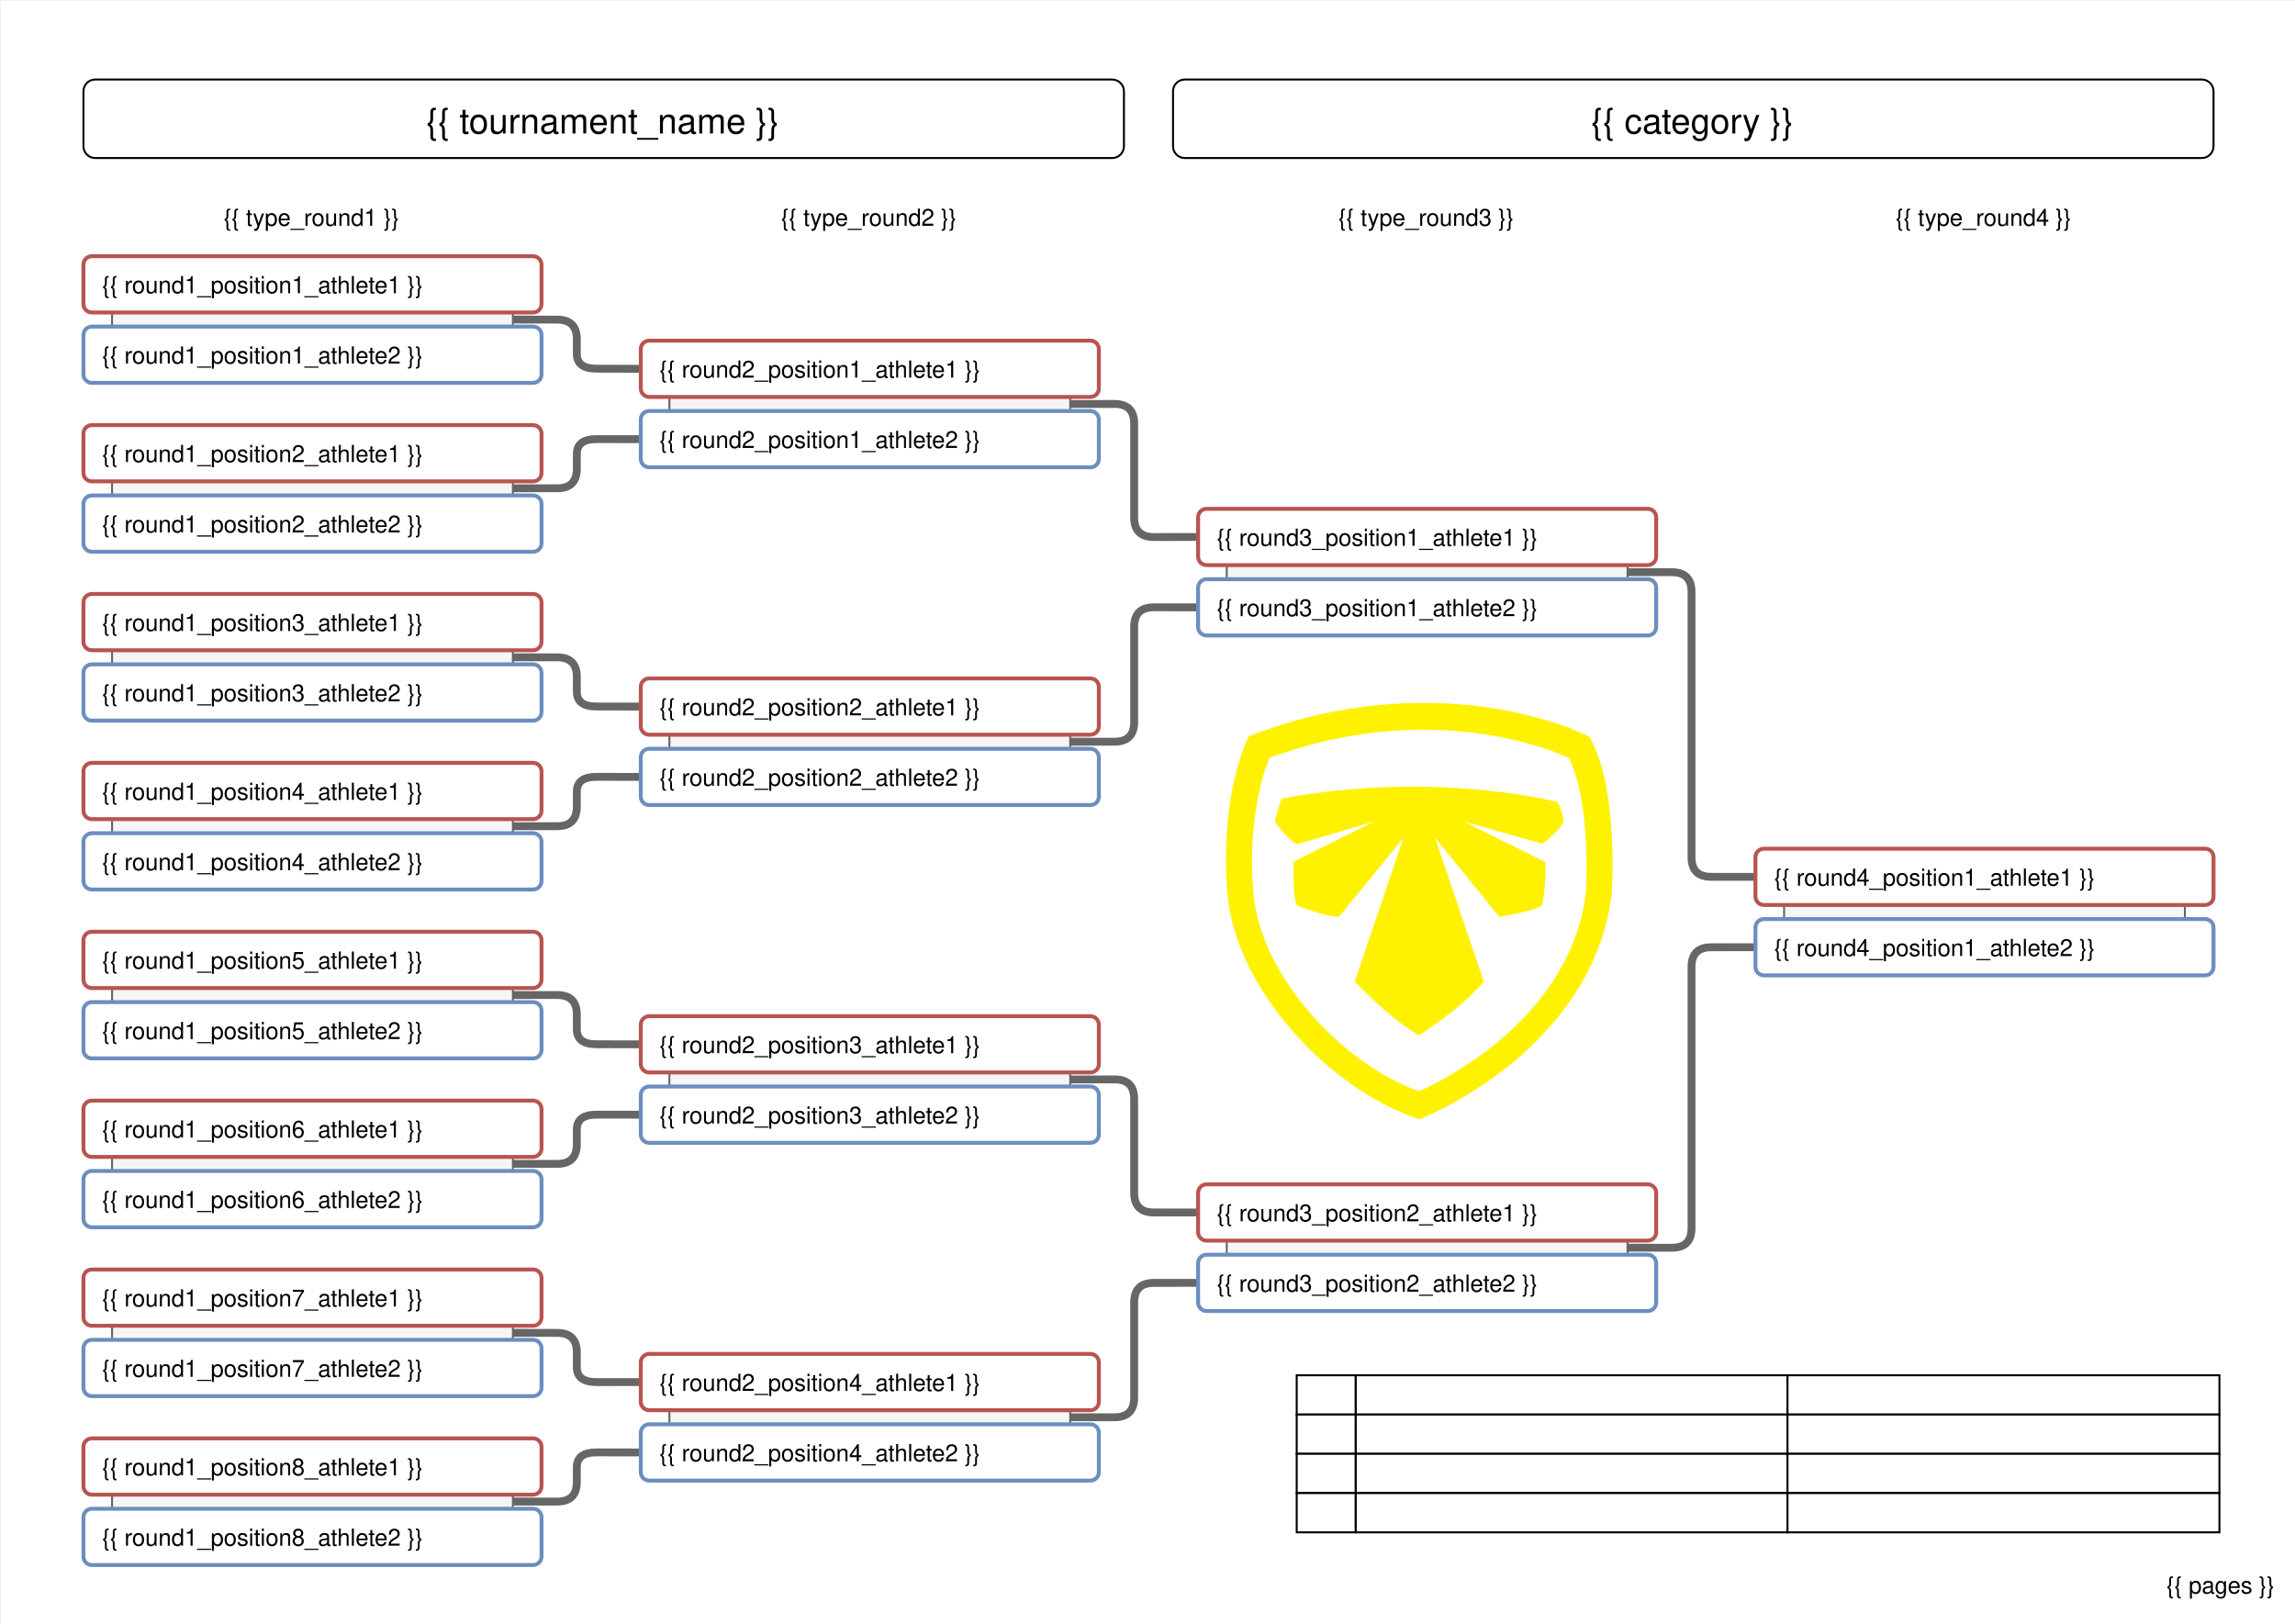
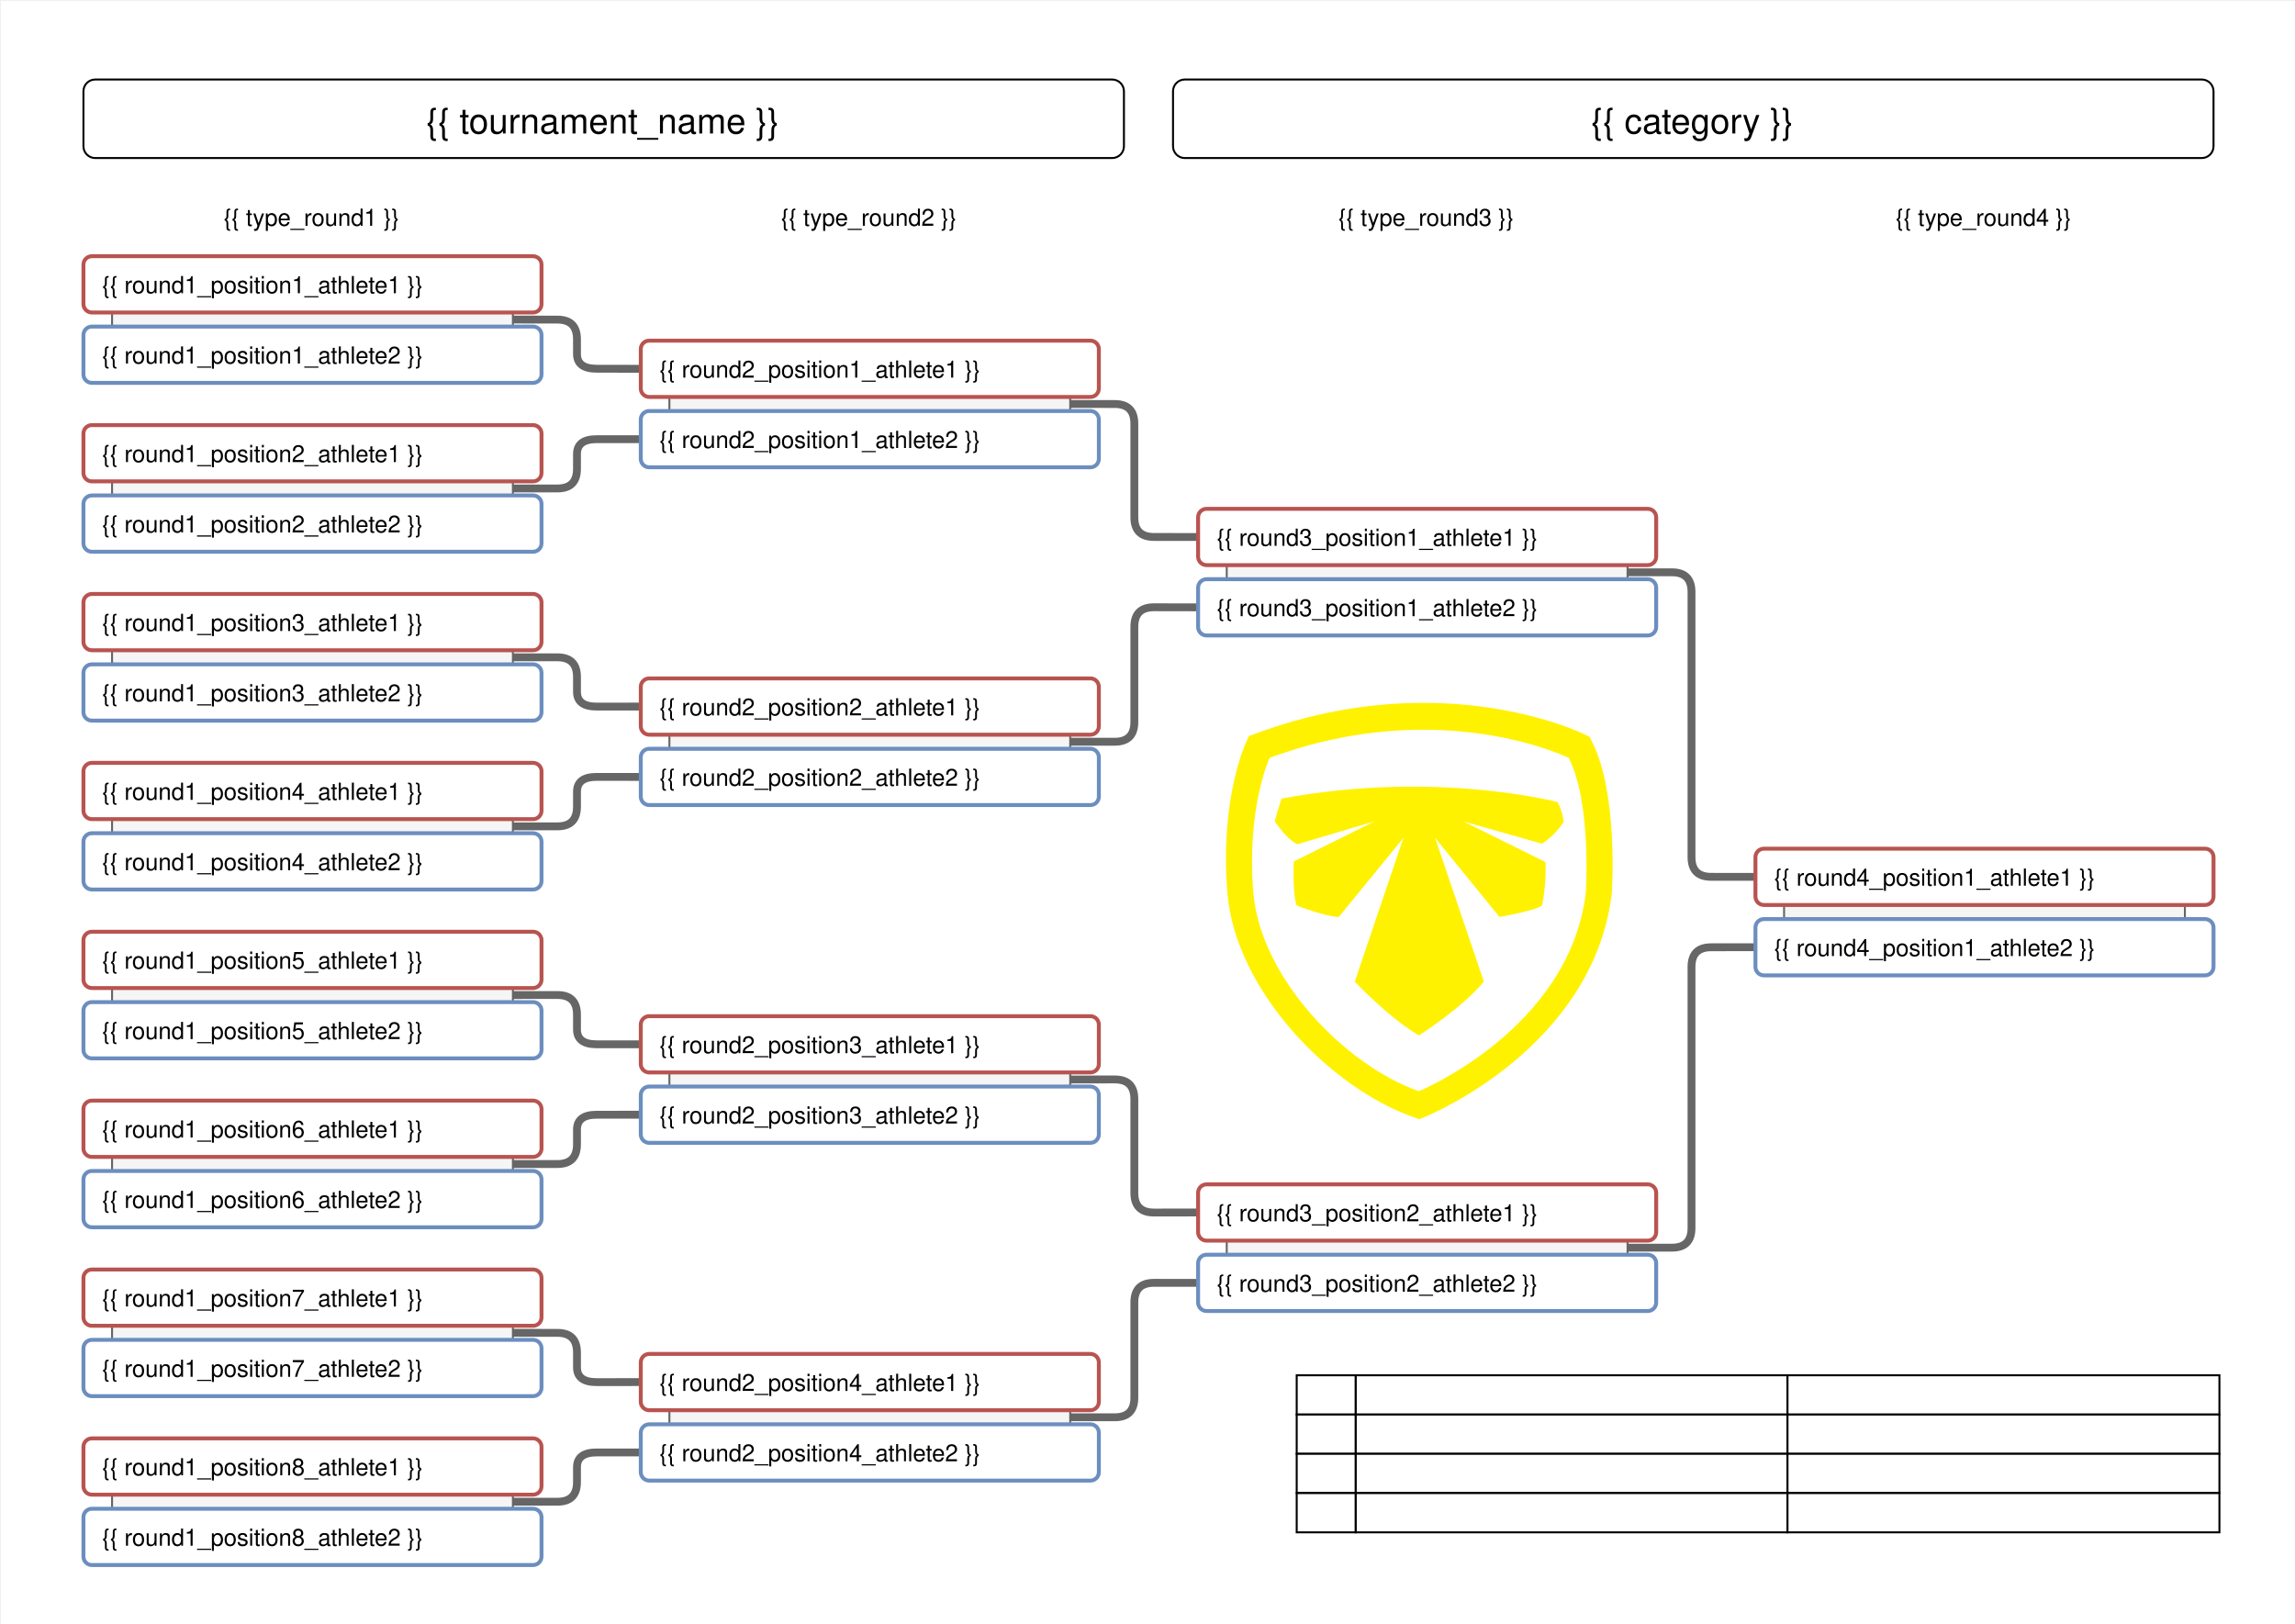
<svg xmlns="http://www.w3.org/2000/svg" style="background: #ffffff; background-color: #ffffff; color-scheme: light;" version="1.1" width="1169px" height="827px" viewBox="-0.5 -0.5 1169 827">
  <defs />
  <rect fill="#ffffff" width="100%" height="100%" x="0" y="0" style="fill: rgb(255, 255, 255);" />
  <g>
    <g data-cell-id="0">
      <g data-cell-id="1">
        <g data-cell-id="Np6NXg_4izOHI7aook8U-42">
          <g>
-             <path d="M 260.75 248.21 L 283.32 248.21 Q 293.32 248.21 293.32 238.21 L 293.32 230.68 Q 293.32 223.16 303.32 223.17 L 325.89 223.19" fill="none" stroke="#666666" stroke-width="4" stroke-miterlimit="10" pointer-events="stroke" style="stroke: rgb(102, 102, 102);" />
+             <path d="M 260.75 248.3 L 283.4 248.3 Q 293.4 248.3 293.4 238.3 L 293.4 230.75 Q 293.4 223.2 303.4 223.2 L 325.89 223.19" fill="none" stroke="#666666" stroke-width="4" stroke-miterlimit="10" pointer-events="stroke" style="stroke: rgb(102, 102, 102);" />
          </g>
        </g>
        <g data-cell-id="Np6NXg_4izOHI7aook8U-43">
          <g>
-             <path d="M 260.75 162.26 L 283.32 162.3 Q 293.32 162.32 293.32 172.32 L 293.32 179.79 Q 293.32 187.26 303.32 187.29 L 325.89 187.35" fill="none" stroke="#666666" stroke-width="4" stroke-miterlimit="10" pointer-events="stroke" style="stroke: rgb(102, 102, 102);" />
+             <path d="M 260.75 162.26 L 283.4 162.29 Q 293.4 162.3 293.4 172.3 L 293.4 179.8 Q 293.4 187.3 303.4 187.31 L 325.89 187.35" fill="none" stroke="#666666" stroke-width="4" stroke-miterlimit="10" pointer-events="stroke" style="stroke: rgb(102, 102, 102);" />
          </g>
        </g>
        <g data-cell-id="Np6NXg_4izOHI7aook8U-57">
          <g>
-             <path d="M 260.75 420.32 L 283.32 420.32 Q 293.32 420.32 293.32 410.32 L 293.32 402.74 Q 293.32 395.16 303.32 395.18 L 325.89 395.23" fill="none" stroke="#666666" stroke-width="4" stroke-miterlimit="10" pointer-events="stroke" style="stroke: rgb(102, 102, 102);" />
+             <path d="M 260.75 420.4 L 283.4 420.4 Q 293.4 420.4 293.4 410.4 L 293.4 402.8 Q 293.4 395.2 303.4 395.21 L 325.89 395.23" fill="none" stroke="#666666" stroke-width="4" stroke-miterlimit="10" pointer-events="stroke" style="stroke: rgb(102, 102, 102);" />
          </g>
        </g>
        <g data-cell-id="Np6NXg_4izOHI7aook8U-58">
          <g>
-             <path d="M 260.75 334.3 L 283.32 334.31 Q 293.32 334.32 293.32 344.32 L 293.32 351.84 Q 293.32 359.37 303.32 359.37 L 325.89 359.38" fill="none" stroke="#666666" stroke-width="4" stroke-miterlimit="10" pointer-events="stroke" style="stroke: rgb(102, 102, 102);" />
+             <path d="M 260.75 334.3 L 283.4 334.3 Q 293.4 334.3 293.4 344.3 L 293.4 351.85 Q 293.4 359.4 303.4 359.4 L 325.89 359.38" fill="none" stroke="#666666" stroke-width="4" stroke-miterlimit="10" pointer-events="stroke" style="stroke: rgb(102, 102, 102);" />
          </g>
        </g>
        <g data-cell-id="Np6NXg_4izOHI7aook8U-63">
          <g>
-             <path d="M 544.64 205.27 L 567.21 205.26 Q 577.21 205.26 577.21 215.26 L 577.21 263.05 Q 577.21 273.05 587.21 273.04 L 609.78 273.01" fill="none" stroke="#666666" stroke-width="4" stroke-miterlimit="10" pointer-events="stroke" style="stroke: rgb(102, 102, 102);" />
+             <path d="M 544.64 205.27 L 567.3 205.29 Q 577.3 205.3 577.3 215.3 L 577.3 263 Q 577.3 273 587.3 273 L 609.78 273.01" fill="none" stroke="#666666" stroke-width="4" stroke-miterlimit="10" pointer-events="stroke" style="stroke: rgb(102, 102, 102);" />
          </g>
        </g>
        <g data-cell-id="Np6NXg_4izOHI7aook8U-64">
          <g>
-             <path d="M 544.64 377.31 L 567.21 377.28 Q 577.21 377.26 577.21 367.26 L 577.21 318.84 Q 577.21 308.84 587.21 308.84 L 609.78 308.85" fill="none" stroke="#666666" stroke-width="4" stroke-miterlimit="10" pointer-events="stroke" style="stroke: rgb(102, 102, 102);" />
+             <path d="M 544.64 377.31 L 567.3 377.3 Q 577.3 377.3 577.3 367.3 L 577.3 318.8 Q 577.3 308.8 587.3 308.81 L 609.78 308.85" fill="none" stroke="#666666" stroke-width="4" stroke-miterlimit="10" pointer-events="stroke" style="stroke: rgb(102, 102, 102);" />
          </g>
        </g>
        <g data-cell-id="cP9SBrHYOixEWWslTNj9-5">
          <g>
-             <path d="M 260.75 592.32 L 283.32 592.32 Q 293.32 592.32 293.32 582.32 L 293.32 574.79 Q 293.32 567.26 303.32 567.26 L 325.89 567.27" fill="none" stroke="#666666" stroke-width="4" stroke-miterlimit="10" pointer-events="stroke" style="stroke: rgb(102, 102, 102);" />
+             <path d="M 260.75 592.4 L 283.4 592.4 Q 293.4 592.4 293.4 582.4 L 293.4 574.85 Q 293.4 567.3 303.4 567.29 L 325.89 567.27" fill="none" stroke="#666666" stroke-width="4" stroke-miterlimit="10" pointer-events="stroke" style="stroke: rgb(102, 102, 102);" />
          </g>
        </g>
        <g data-cell-id="cP9SBrHYOixEWWslTNj9-6">
          <g>
-             <path d="M 260.75 506.33 L 283.32 506.32 Q 293.32 506.32 293.32 516.32 L 293.32 523.84 Q 293.32 531.37 303.32 531.39 L 325.89 531.42" fill="none" stroke="#666666" stroke-width="4" stroke-miterlimit="10" pointer-events="stroke" style="stroke: rgb(102, 102, 102);" />
+             <path d="M 260.75 506.33 L 283.4 506.31 Q 293.4 506.3 293.4 516.3 L 293.4 523.85 Q 293.4 531.4 303.4 531.41 L 325.89 531.42" fill="none" stroke="#666666" stroke-width="4" stroke-miterlimit="10" pointer-events="stroke" style="stroke: rgb(102, 102, 102);" />
          </g>
        </g>
        <g data-cell-id="cP9SBrHYOixEWWslTNj9-11">
          <g>
-             <path d="M 260.75 764.32 L 283.32 764.32 Q 293.32 764.32 293.32 754.32 L 293.32 746.79 Q 293.32 739.26 303.32 739.28 L 325.89 739.3" fill="none" stroke="#666666" stroke-width="4" stroke-miterlimit="10" pointer-events="stroke" style="stroke: rgb(102, 102, 102);" />
+             <path d="M 260.75 764.4 L 283.4 764.4 Q 293.4 764.4 293.4 754.4 L 293.4 746.85 Q 293.4 739.3 303.4 739.3 L 325.89 739.3" fill="none" stroke="#666666" stroke-width="4" stroke-miterlimit="10" pointer-events="stroke" style="stroke: rgb(102, 102, 102);" />
          </g>
        </g>
        <g data-cell-id="cP9SBrHYOixEWWslTNj9-12">
          <g>
-             <path d="M 260.75 678.37 L 283.32 678.41 Q 293.32 678.42 293.32 688.42 L 293.32 695.95 Q 293.32 703.47 303.32 703.47 L 325.89 703.46" fill="none" stroke="#666666" stroke-width="4" stroke-miterlimit="10" pointer-events="stroke" style="stroke: rgb(102, 102, 102);" />
+             <path d="M 260.75 678.37 L 283.4 678.39 Q 293.4 678.4 293.4 688.4 L 293.4 695.95 Q 293.4 703.5 303.4 703.49 L 325.89 703.46" fill="none" stroke="#666666" stroke-width="4" stroke-miterlimit="10" pointer-events="stroke" style="stroke: rgb(102, 102, 102);" />
          </g>
        </g>
        <g data-cell-id="cP9SBrHYOixEWWslTNj9-17">
          <g>
-             <path d="M 544.64 549.34 L 567.21 549.29 Q 577.21 549.26 577.21 559.26 L 577.21 607.05 Q 577.21 617.05 587.21 617.06 L 609.78 617.08" fill="none" stroke="#666666" stroke-width="4" stroke-miterlimit="10" pointer-events="stroke" style="stroke: rgb(102, 102, 102);" />
+             <path d="M 544.64 549.34 L 567.3 549.31 Q 577.3 549.3 577.3 559.3 L 577.3 607.1 Q 577.3 617.1 587.3 617.1 L 609.78 617.08" fill="none" stroke="#666666" stroke-width="4" stroke-miterlimit="10" pointer-events="stroke" style="stroke: rgb(102, 102, 102);" />
          </g>
        </g>
        <g data-cell-id="cP9SBrHYOixEWWslTNj9-18">
          <g>
-             <path d="M 544.64 721.38 L 567.21 721.37 Q 577.21 721.37 577.21 711.37 L 577.21 662.95 Q 577.21 652.95 587.21 652.94 L 609.78 652.93" fill="none" stroke="#666666" stroke-width="4" stroke-miterlimit="10" pointer-events="stroke" style="stroke: rgb(102, 102, 102);" />
+             <path d="M 544.64 721.38 L 567.3 721.39 Q 577.3 721.4 577.3 711.4 L 577.3 662.9 Q 577.3 652.9 587.3 652.91 L 609.78 652.93" fill="none" stroke="#666666" stroke-width="4" stroke-miterlimit="10" pointer-events="stroke" style="stroke: rgb(102, 102, 102);" />
          </g>
        </g>
        <g data-cell-id="cP9SBrHYOixEWWslTNj9-40">
          <g>
-             <path d="M 828.53 290.95 L 851.11 290.95 Q 861.11 290.95 861.11 300.95 L 861.11 436.11 Q 861.11 446.11 871.11 446.11 L 893.67 446.12" fill="none" stroke="#666666" stroke-width="4" stroke-miterlimit="10" pointer-events="stroke" style="stroke: rgb(102, 102, 102);" />
+             <path d="M 828.53 291 L 851.1 291 Q 861.1 291 861.1 301 L 861.1 436.1 Q 861.1 446.1 871.1 446.11 L 893.67 446.12" fill="none" stroke="#666666" stroke-width="4" stroke-miterlimit="10" pointer-events="stroke" style="stroke: rgb(102, 102, 102);" />
          </g>
        </g>
        <g data-cell-id="cP9SBrHYOixEWWslTNj9-41">
          <g>
-             <path d="M 893.67 481.96 L 871.11 481.99 Q 861.11 482 861.11 492 L 861.11 625.05 Q 861.11 635.05 851.11 635.04 L 828.53 635.01" fill="none" stroke="#666666" stroke-width="4" stroke-miterlimit="10" pointer-events="stroke" style="stroke: rgb(102, 102, 102);" />
+             <path d="M 893.67 481.96 L 871.1 481.99 Q 861.1 482 861.1 492 L 861.1 625 Q 861.1 635 851.1 635 L 828.53 635.01" fill="none" stroke="#666666" stroke-width="4" stroke-miterlimit="10" pointer-events="stroke" style="stroke: rgb(102, 102, 102);" />
          </g>
        </g>
        <g data-cell-id="7TzrphOt-DHHnTkeYhhr-1">
          <g>
            <rect x="597" y="40" width="530" height="40" rx="6" ry="6" fill="#ffffff" stroke="#000000" pointer-events="all" style="fill: rgb(255, 255, 255); stroke: rgb(0, 0, 0);" />
          </g>
          <g>
            <g fill="#000000" font-family="&quot;Helvetica&quot;" text-anchor="middle" font-size="18px" style="fill: rgb(0, 0, 0);">
              <text x="861.5" y="67.5">{{ category }}</text>
            </g>
          </g>
        </g>
        <g data-cell-id="7TzrphOt-DHHnTkeYhhr-20">
          <g />
          <g data-cell-id="7TzrphOt-DHHnTkeYhhr-6">
            <g />
            <g data-cell-id="7TzrphOt-DHHnTkeYhhr-3">
              <g>
                <rect x="690" y="700" width="220" height="20" fill="#ffffff" stroke="#000000" pointer-events="all" style="fill: rgb(255, 255, 255); stroke: rgb(0, 0, 0);" />
              </g>
            </g>
            <g data-cell-id="7TzrphOt-DHHnTkeYhhr-4">
              <g>
                <rect x="910" y="700" width="220" height="20" fill="#ffffff" stroke="#000000" pointer-events="all" style="fill: rgb(255, 255, 255); stroke: rgb(0, 0, 0);" />
              </g>
            </g>
            <g data-cell-id="7TzrphOt-DHHnTkeYhhr-5">
              <g>
                <rect x="660" y="700" width="30" height="20" fill="#ffffff" stroke="#000000" pointer-events="all" style="fill: rgb(255, 255, 255); stroke: rgb(0, 0, 0);" />
              </g>
            </g>
          </g>
          <g data-cell-id="7TzrphOt-DHHnTkeYhhr-7">
            <g />
            <g data-cell-id="7TzrphOt-DHHnTkeYhhr-8">
              <g>
                <rect x="690" y="720" width="220" height="20" fill="#ffffff" stroke="#000000" pointer-events="all" style="fill: rgb(255, 255, 255); stroke: rgb(0, 0, 0);" />
              </g>
            </g>
            <g data-cell-id="7TzrphOt-DHHnTkeYhhr-9">
              <g>
                <rect x="910" y="720" width="220" height="20" fill="#ffffff" stroke="#000000" pointer-events="all" style="fill: rgb(255, 255, 255); stroke: rgb(0, 0, 0);" />
              </g>
            </g>
            <g data-cell-id="7TzrphOt-DHHnTkeYhhr-10">
              <g>
                <rect x="660" y="720" width="30" height="20" fill="#ffffff" stroke="#000000" pointer-events="all" style="fill: rgb(255, 255, 255); stroke: rgb(0, 0, 0);" />
              </g>
            </g>
          </g>
          <g data-cell-id="7TzrphOt-DHHnTkeYhhr-11">
            <g />
            <g data-cell-id="7TzrphOt-DHHnTkeYhhr-12">
              <g>
                <rect x="690" y="740" width="220" height="20" fill="#ffffff" stroke="#000000" pointer-events="all" style="fill: rgb(255, 255, 255); stroke: rgb(0, 0, 0);" />
              </g>
            </g>
            <g data-cell-id="7TzrphOt-DHHnTkeYhhr-13">
              <g>
                <rect x="910" y="740" width="220" height="20" fill="#ffffff" stroke="#000000" pointer-events="all" style="fill: rgb(255, 255, 255); stroke: rgb(0, 0, 0);" />
              </g>
            </g>
            <g data-cell-id="7TzrphOt-DHHnTkeYhhr-14">
              <g>
                <rect x="660" y="740" width="30" height="20" fill="#ffffff" stroke="#000000" pointer-events="all" style="fill: rgb(255, 255, 255); stroke: rgb(0, 0, 0);" />
              </g>
            </g>
          </g>
          <g data-cell-id="7TzrphOt-DHHnTkeYhhr-15">
            <g />
            <g data-cell-id="7TzrphOt-DHHnTkeYhhr-16">
              <g>
                <rect x="690" y="760" width="220" height="20" fill="#ffffff" stroke="#000000" pointer-events="all" style="fill: rgb(255, 255, 255); stroke: rgb(0, 0, 0);" />
              </g>
            </g>
            <g data-cell-id="7TzrphOt-DHHnTkeYhhr-17">
              <g>
                <rect x="910" y="760" width="220" height="20" fill="#ffffff" stroke="#000000" pointer-events="all" style="fill: rgb(255, 255, 255); stroke: rgb(0, 0, 0);" />
              </g>
            </g>
            <g data-cell-id="7TzrphOt-DHHnTkeYhhr-18">
              <g>
                <rect x="660" y="760" width="30" height="20" fill="#ffffff" stroke="#000000" pointer-events="all" style="fill: rgb(255, 255, 255); stroke: rgb(0, 0, 0);" />
              </g>
            </g>
          </g>
        </g>
        <g data-cell-id="Np6NXg_4izOHI7aook8U-31">
          <g>
            <rect x="56.58" y="130" width="204.17" height="64.51" rx="9.68" ry="9.68" fill="#f5f5f5" stroke="#666666" pointer-events="all" style="fill: rgb(245, 245, 245); stroke: rgb(102, 102, 102);" />
          </g>
        </g>
        <g data-cell-id="Np6NXg_4izOHI7aook8U-32">
          <g>
            <rect x="42" y="130" width="233.33" height="28.67" rx="4.3" ry="4.3" fill="#ffffff" stroke="#b85450" stroke-width="2" pointer-events="all" style="fill: rgb(255, 255, 255); stroke: rgb(184, 84, 80);" />
          </g>
          <g>
            <g fill="#000000" font-family="&quot;Helvetica&quot;" font-size="12px" style="fill: rgb(0, 0, 0);">
              <text x="51.5" y="148.84">{{ round1_position1_athlete1 }}</text>
            </g>
          </g>
        </g>
        <g data-cell-id="Np6NXg_4izOHI7aook8U-33">
          <g>
            <rect x="42" y="165.84" width="233.33" height="28.67" rx="4.3" ry="4.3" fill="#ffffff" stroke="#6c8ebf" stroke-width="2" pointer-events="all" style="fill: rgb(255, 255, 255); stroke: rgb(108, 142, 191);" />
          </g>
          <g>
            <g fill="#000000" font-family="&quot;Helvetica&quot;" font-size="12px" style="fill: rgb(0, 0, 0);">
              <text x="51.5" y="184.68">{{ round1_position1_athlete2 }}</text>
            </g>
          </g>
        </g>
        <g data-cell-id="Np6NXg_4izOHI7aook8U-27">
          <g>
            <rect x="56.58" y="216.02" width="204.17" height="64.51" rx="9.68" ry="9.68" fill="#f5f5f5" stroke="#666666" pointer-events="all" style="fill: rgb(245, 245, 245); stroke: rgb(102, 102, 102);" />
          </g>
        </g>
        <g data-cell-id="Np6NXg_4izOHI7aook8U-12">
          <g>
            <rect x="42" y="216.02" width="233.33" height="28.67" rx="4.3" ry="4.3" fill="#ffffff" stroke="#b85450" stroke-width="2" pointer-events="all" style="fill: rgb(255, 255, 255); stroke: rgb(184, 84, 80);" />
          </g>
          <g>
            <g fill="#000000" font-family="&quot;Helvetica&quot;" font-size="12px" style="fill: rgb(0, 0, 0);">
              <text x="51.5" y="234.86">{{ round1_position2_athlete1 }}</text>
            </g>
          </g>
        </g>
        <g data-cell-id="Np6NXg_4izOHI7aook8U-13">
          <g>
            <rect x="42" y="251.86" width="233.33" height="28.67" rx="4.3" ry="4.3" fill="#ffffff" stroke="#6c8ebf" stroke-width="2" pointer-events="all" style="fill: rgb(255, 255, 255); stroke: rgb(108, 142, 191);" />
          </g>
          <g>
            <g fill="#000000" font-family="&quot;Helvetica&quot;" font-size="12px" style="fill: rgb(0, 0, 0);">
              <text x="51.5" y="270.7">{{ round1_position2_athlete2 }}</text>
            </g>
          </g>
        </g>
        <g data-cell-id="Np6NXg_4izOHI7aook8U-54">
          <g>
            <rect x="56.58" y="302.04" width="204.17" height="64.51" rx="9.68" ry="9.68" fill="#f5f5f5" stroke="#666666" pointer-events="all" style="fill: rgb(245, 245, 245); stroke: rgb(102, 102, 102);" />
          </g>
        </g>
        <g data-cell-id="Np6NXg_4izOHI7aook8U-55">
          <g>
            <rect x="42" y="302.04" width="233.33" height="28.67" rx="4.3" ry="4.3" fill="#ffffff" stroke="#b85450" stroke-width="2" pointer-events="all" style="fill: rgb(255, 255, 255); stroke: rgb(184, 84, 80);" />
          </g>
          <g>
            <g fill="#000000" font-family="&quot;Helvetica&quot;" font-size="12px" style="fill: rgb(0, 0, 0);">
              <text x="51.5" y="320.88">{{ round1_position3_athlete1 }}</text>
            </g>
          </g>
        </g>
        <g data-cell-id="Np6NXg_4izOHI7aook8U-56">
          <g>
            <rect x="42" y="337.88" width="233.33" height="28.67" rx="4.3" ry="4.3" fill="#ffffff" stroke="#6c8ebf" stroke-width="2" pointer-events="all" style="fill: rgb(255, 255, 255); stroke: rgb(108, 142, 191);" />
          </g>
          <g>
            <g fill="#000000" font-family="&quot;Helvetica&quot;" font-size="12px" style="fill: rgb(0, 0, 0);">
              <text x="51.5" y="356.72">{{ round1_position3_athlete2 }}</text>
            </g>
          </g>
        </g>
        <g data-cell-id="Np6NXg_4izOHI7aook8U-50">
          <g>
            <rect x="56.58" y="388.06" width="204.17" height="64.51" rx="9.68" ry="9.68" fill="#f5f5f5" stroke="#666666" pointer-events="all" style="fill: rgb(245, 245, 245); stroke: rgb(102, 102, 102);" />
          </g>
        </g>
        <g data-cell-id="Np6NXg_4izOHI7aook8U-51">
          <g>
            <rect x="42" y="388.06" width="233.33" height="28.67" rx="4.3" ry="4.3" fill="#ffffff" stroke="#b85450" stroke-width="2" pointer-events="all" style="fill: rgb(255, 255, 255); stroke: rgb(184, 84, 80);" />
          </g>
          <g>
            <g fill="#000000" font-family="&quot;Helvetica&quot;" font-size="12px" style="fill: rgb(0, 0, 0);">
              <text x="51.5" y="406.89">{{ round1_position4_athlete1 }}</text>
            </g>
          </g>
        </g>
        <g data-cell-id="Np6NXg_4izOHI7aook8U-52">
          <g>
            <rect x="42" y="423.9" width="233.33" height="28.67" rx="4.3" ry="4.3" fill="#ffffff" stroke="#6c8ebf" stroke-width="2" pointer-events="all" style="fill: rgb(255, 255, 255); stroke: rgb(108, 142, 191);" />
          </g>
          <g>
            <g fill="#000000" font-family="&quot;Helvetica&quot;" font-size="12px" style="fill: rgb(0, 0, 0);">
              <text x="51.5" y="442.74">{{ round1_position4_athlete2 }}</text>
            </g>
          </g>
        </g>
        <g data-cell-id="cP9SBrHYOixEWWslTNj9-24">
          <g>
            <rect x="56.58" y="474.08" width="204.17" height="64.51" rx="9.68" ry="9.68" fill="#f5f5f5" stroke="#666666" pointer-events="all" style="fill: rgb(245, 245, 245); stroke: rgb(102, 102, 102);" />
          </g>
        </g>
        <g data-cell-id="cP9SBrHYOixEWWslTNj9-25">
          <g>
            <rect x="42" y="474.08" width="233.33" height="28.67" rx="4.3" ry="4.3" fill="#ffffff" stroke="#b85450" stroke-width="2" pointer-events="all" style="fill: rgb(255, 255, 255); stroke: rgb(184, 84, 80);" />
          </g>
          <g>
            <g fill="#000000" font-family="&quot;Helvetica&quot;" font-size="12px" style="fill: rgb(0, 0, 0);">
              <text x="51.5" y="492.91">{{ round1_position5_athlete1 }}</text>
            </g>
          </g>
        </g>
        <g data-cell-id="cP9SBrHYOixEWWslTNj9-26">
          <g>
            <rect x="42" y="509.92" width="233.33" height="28.67" rx="4.3" ry="4.3" fill="#ffffff" stroke="#6c8ebf" stroke-width="2" pointer-events="all" style="fill: rgb(255, 255, 255); stroke: rgb(108, 142, 191);" />
          </g>
          <g>
            <g fill="#000000" font-family="&quot;Helvetica&quot;" font-size="12px" style="fill: rgb(0, 0, 0);">
              <text x="51.5" y="528.76">{{ round1_position5_athlete2 }}</text>
            </g>
          </g>
        </g>
        <g data-cell-id="cP9SBrHYOixEWWslTNj9-20">
          <g>
            <rect x="56.58" y="560.1" width="204.17" height="64.51" rx="9.68" ry="9.68" fill="#f5f5f5" stroke="#666666" pointer-events="all" style="fill: rgb(245, 245, 245); stroke: rgb(102, 102, 102);" />
          </g>
        </g>
        <g data-cell-id="cP9SBrHYOixEWWslTNj9-21">
          <g>
            <rect x="42" y="560.1" width="233.33" height="28.67" rx="4.3" ry="4.3" fill="#ffffff" stroke="#b85450" stroke-width="2" pointer-events="all" style="fill: rgb(255, 255, 255); stroke: rgb(184, 84, 80);" />
          </g>
          <g>
            <g fill="#000000" font-family="&quot;Helvetica&quot;" font-size="12px" style="fill: rgb(0, 0, 0);">
              <text x="51.5" y="578.93">{{ round1_position6_athlete1 }}</text>
            </g>
          </g>
        </g>
        <g data-cell-id="cP9SBrHYOixEWWslTNj9-22">
          <g>
            <rect x="42" y="595.94" width="233.33" height="28.67" rx="4.3" ry="4.3" fill="#ffffff" stroke="#6c8ebf" stroke-width="2" pointer-events="all" style="fill: rgb(255, 255, 255); stroke: rgb(108, 142, 191);" />
          </g>
          <g>
            <g fill="#000000" font-family="&quot;Helvetica&quot;" font-size="12px" style="fill: rgb(0, 0, 0);">
              <text x="51.5" y="614.77">{{ round1_position6_athlete2 }}</text>
            </g>
          </g>
        </g>
        <g data-cell-id="cP9SBrHYOixEWWslTNj9-32">
          <g>
            <rect x="56.58" y="646.12" width="204.17" height="64.51" rx="9.68" ry="9.68" fill="#f5f5f5" stroke="#666666" pointer-events="all" style="fill: rgb(245, 245, 245); stroke: rgb(102, 102, 102);" />
          </g>
        </g>
        <g data-cell-id="cP9SBrHYOixEWWslTNj9-33">
          <g>
            <rect x="42" y="646.12" width="233.33" height="28.67" rx="4.3" ry="4.3" fill="#ffffff" stroke="#b85450" stroke-width="2" pointer-events="all" style="fill: rgb(255, 255, 255); stroke: rgb(184, 84, 80);" />
          </g>
          <g>
            <g fill="#000000" font-family="&quot;Helvetica&quot;" font-size="12px" style="fill: rgb(0, 0, 0);">
              <text x="51.5" y="664.95">{{ round1_position7_athlete1 }}</text>
            </g>
          </g>
        </g>
        <g data-cell-id="cP9SBrHYOixEWWslTNj9-34">
          <g>
            <rect x="42" y="681.96" width="233.33" height="28.67" rx="4.3" ry="4.3" fill="#ffffff" stroke="#6c8ebf" stroke-width="2" pointer-events="all" style="fill: rgb(255, 255, 255); stroke: rgb(108, 142, 191);" />
          </g>
          <g>
            <g fill="#000000" font-family="&quot;Helvetica&quot;" font-size="12px" style="fill: rgb(0, 0, 0);">
              <text x="51.5" y="700.79">{{ round1_position7_athlete2 }}</text>
            </g>
          </g>
        </g>
        <g data-cell-id="cP9SBrHYOixEWWslTNj9-28">
          <g>
            <rect x="56.58" y="732.14" width="204.17" height="64.51" rx="9.68" ry="9.68" fill="#f5f5f5" stroke="#666666" pointer-events="all" style="fill: rgb(245, 245, 245); stroke: rgb(102, 102, 102);" />
          </g>
        </g>
        <g data-cell-id="cP9SBrHYOixEWWslTNj9-29">
          <g>
            <rect x="42" y="732.14" width="233.33" height="28.67" rx="4.3" ry="4.3" fill="#ffffff" stroke="#b85450" stroke-width="2" pointer-events="all" style="fill: rgb(255, 255, 255); stroke: rgb(184, 84, 80);" />
          </g>
          <g>
            <g fill="#000000" font-family="&quot;Helvetica&quot;" font-size="12px" style="fill: rgb(0, 0, 0);">
              <text x="51.5" y="750.97">{{ round1_position8_athlete1 }}</text>
            </g>
          </g>
        </g>
        <g data-cell-id="cP9SBrHYOixEWWslTNj9-30">
          <g>
            <rect x="42" y="767.98" width="233.33" height="28.67" rx="4.3" ry="4.3" fill="#ffffff" stroke="#6c8ebf" stroke-width="2" pointer-events="all" style="fill: rgb(255, 255, 255); stroke: rgb(108, 142, 191);" />
          </g>
          <g>
            <g fill="#000000" font-family="&quot;Helvetica&quot;" font-size="12px" style="fill: rgb(0, 0, 0);">
              <text x="51.5" y="786.81">{{ round1_position8_athlete2 }}</text>
            </g>
          </g>
        </g>
        <g data-cell-id="cP9SBrHYOixEWWslTNj9-8">
          <g>
            <rect x="340.47" y="689.13" width="204.17" height="64.51" rx="9.68" ry="9.68" fill="#f5f5f5" stroke="#666666" pointer-events="all" style="fill: rgb(245, 245, 245); stroke: rgb(102, 102, 102);" />
          </g>
        </g>
        <g data-cell-id="cP9SBrHYOixEWWslTNj9-9">
          <g>
            <rect x="325.89" y="689.13" width="233.33" height="28.67" rx="4.3" ry="4.3" fill="#ffffff" stroke="#b85450" stroke-width="2" pointer-events="all" style="fill: rgb(255, 255, 255); stroke: rgb(184, 84, 80);" />
          </g>
          <g>
            <g fill="#000000" font-family="&quot;Helvetica&quot;" font-size="12px" style="fill: rgb(0, 0, 0);">
              <text x="335.39" y="707.96">{{ round2_position4_athlete1 }}</text>
            </g>
          </g>
        </g>
        <g data-cell-id="cP9SBrHYOixEWWslTNj9-10">
          <g>
            <rect x="325.89" y="724.97" width="233.33" height="28.67" rx="4.3" ry="4.3" fill="#ffffff" stroke="#6c8ebf" stroke-width="2" pointer-events="all" style="fill: rgb(255, 255, 255); stroke: rgb(108, 142, 191);" />
          </g>
          <g>
            <g fill="#000000" font-family="&quot;Helvetica&quot;" font-size="12px" style="fill: rgb(0, 0, 0);">
              <text x="335.39" y="743.8">{{ round2_position4_athlete2 }}</text>
            </g>
          </g>
        </g>
        <g data-cell-id="cP9SBrHYOixEWWslTNj9-2">
          <g>
            <rect x="340.47" y="517.09" width="204.17" height="64.51" rx="9.68" ry="9.68" fill="#f5f5f5" stroke="#666666" pointer-events="all" style="fill: rgb(245, 245, 245); stroke: rgb(102, 102, 102);" />
          </g>
        </g>
        <g data-cell-id="cP9SBrHYOixEWWslTNj9-3">
          <g>
            <rect x="325.89" y="517.09" width="233.33" height="28.67" rx="4.3" ry="4.3" fill="#ffffff" stroke="#b85450" stroke-width="2" pointer-events="all" style="fill: rgb(255, 255, 255); stroke: rgb(184, 84, 80);" />
          </g>
          <g>
            <g fill="#000000" font-family="&quot;Helvetica&quot;" font-size="12px" style="fill: rgb(0, 0, 0);">
              <text x="335.39" y="535.92">{{ round2_position3_athlete1 }}</text>
            </g>
          </g>
        </g>
        <g data-cell-id="cP9SBrHYOixEWWslTNj9-4">
          <g>
            <rect x="325.89" y="552.93" width="233.33" height="28.67" rx="4.3" ry="4.3" fill="#ffffff" stroke="#6c8ebf" stroke-width="2" pointer-events="all" style="fill: rgb(255, 255, 255); stroke: rgb(108, 142, 191);" />
          </g>
          <g>
            <g fill="#000000" font-family="&quot;Helvetica&quot;" font-size="12px" style="fill: rgb(0, 0, 0);">
              <text x="335.39" y="571.77">{{ round2_position3_athlete2 }}</text>
            </g>
          </g>
        </g>
        <g data-cell-id="Np6NXg_4izOHI7aook8U-46">
          <g>
            <rect x="340.47" y="345.05" width="204.17" height="64.51" rx="9.68" ry="9.68" fill="#f5f5f5" stroke="#666666" pointer-events="all" style="fill: rgb(245, 245, 245); stroke: rgb(102, 102, 102);" />
          </g>
        </g>
        <g data-cell-id="Np6NXg_4izOHI7aook8U-47">
          <g>
            <rect x="325.89" y="345.05" width="233.33" height="28.67" rx="4.3" ry="4.3" fill="#ffffff" stroke="#b85450" stroke-width="2" pointer-events="all" style="fill: rgb(255, 255, 255); stroke: rgb(184, 84, 80);" />
          </g>
          <g>
            <g fill="#000000" font-family="&quot;Helvetica&quot;" font-size="12px" style="fill: rgb(0, 0, 0);">
              <text x="335.39" y="363.88">{{ round2_position2_athlete1 }}</text>
            </g>
          </g>
        </g>
        <g data-cell-id="Np6NXg_4izOHI7aook8U-48">
          <g>
            <rect x="325.89" y="380.89" width="233.33" height="28.67" rx="4.3" ry="4.3" fill="#ffffff" stroke="#6c8ebf" stroke-width="2" pointer-events="all" style="fill: rgb(255, 255, 255); stroke: rgb(108, 142, 191);" />
          </g>
          <g>
            <g fill="#000000" font-family="&quot;Helvetica&quot;" font-size="12px" style="fill: rgb(0, 0, 0);">
              <text x="335.39" y="399.73">{{ round2_position2_athlete2 }}</text>
            </g>
          </g>
        </g>
        <g data-cell-id="Np6NXg_4izOHI7aook8U-35">
          <g>
            <rect x="340.47" y="173.01" width="204.17" height="64.51" rx="9.68" ry="9.68" fill="#f5f5f5" stroke="#666666" pointer-events="all" style="fill: rgb(245, 245, 245); stroke: rgb(102, 102, 102);" />
          </g>
        </g>
        <g data-cell-id="Np6NXg_4izOHI7aook8U-36">
          <g>
            <rect x="325.89" y="173.01" width="233.33" height="28.67" rx="4.3" ry="4.3" fill="#ffffff" stroke="#b85450" stroke-width="2" pointer-events="all" style="fill: rgb(255, 255, 255); stroke: rgb(184, 84, 80);" />
          </g>
          <g>
            <g fill="#000000" font-family="&quot;Helvetica&quot;" font-size="12px" style="fill: rgb(0, 0, 0);">
              <text x="335.39" y="191.85">{{ round2_position1_athlete1 }}</text>
            </g>
          </g>
        </g>
        <g data-cell-id="Np6NXg_4izOHI7aook8U-37">
          <g>
            <rect x="325.89" y="208.85" width="233.33" height="28.67" rx="4.3" ry="4.3" fill="#ffffff" stroke="#6c8ebf" stroke-width="2" pointer-events="all" style="fill: rgb(255, 255, 255); stroke: rgb(108, 142, 191);" />
          </g>
          <g>
            <g fill="#000000" font-family="&quot;Helvetica&quot;" font-size="12px" style="fill: rgb(0, 0, 0);">
              <text x="335.39" y="227.69">{{ round2_position1_athlete2 }}</text>
            </g>
          </g>
        </g>
        <g data-cell-id="Np6NXg_4izOHI7aook8U-60">
          <g>
            <rect x="624.36" y="258.67" width="204.17" height="64.51" rx="9.68" ry="9.68" fill="#f5f5f5" stroke="#666666" pointer-events="all" style="fill: rgb(245, 245, 245); stroke: rgb(102, 102, 102);" />
          </g>
        </g>
        <g data-cell-id="Np6NXg_4izOHI7aook8U-61">
          <g>
            <rect x="609.78" y="258.67" width="233.33" height="28.67" rx="4.3" ry="4.3" fill="#ffffff" stroke="#b85450" stroke-width="2" pointer-events="all" style="fill: rgb(255, 255, 255); stroke: rgb(184, 84, 80);" />
          </g>
          <g>
            <g fill="#000000" font-family="&quot;Helvetica&quot;" font-size="12px" style="fill: rgb(0, 0, 0);">
              <text x="619.28" y="277.51">{{ round3_position1_athlete1 }}</text>
            </g>
          </g>
        </g>
        <g data-cell-id="Np6NXg_4izOHI7aook8U-62">
          <g>
            <rect x="609.78" y="294.51" width="233.33" height="28.67" rx="4.3" ry="4.3" fill="#ffffff" stroke="#6c8ebf" stroke-width="2" pointer-events="all" style="fill: rgb(255, 255, 255); stroke: rgb(108, 142, 191);" />
          </g>
          <g>
            <g fill="#000000" font-family="&quot;Helvetica&quot;" font-size="12px" style="fill: rgb(0, 0, 0);">
              <text x="619.28" y="313.35">{{ round3_position1_athlete2 }}</text>
            </g>
          </g>
        </g>
        <g data-cell-id="cP9SBrHYOixEWWslTNj9-14">
          <g>
            <rect x="624.36" y="602.75" width="204.17" height="64.51" rx="9.68" ry="9.68" fill="#f5f5f5" stroke="#666666" pointer-events="all" style="fill: rgb(245, 245, 245); stroke: rgb(102, 102, 102);" />
          </g>
        </g>
        <g data-cell-id="cP9SBrHYOixEWWslTNj9-15">
          <g>
            <rect x="609.78" y="602.75" width="233.33" height="28.67" rx="4.3" ry="4.3" fill="#ffffff" stroke="#b85450" stroke-width="2" pointer-events="all" style="fill: rgb(255, 255, 255); stroke: rgb(184, 84, 80);" />
          </g>
          <g>
            <g fill="#000000" font-family="&quot;Helvetica&quot;" font-size="12px" style="fill: rgb(0, 0, 0);">
              <text x="619.28" y="621.58">{{ round3_position2_athlete1 }}</text>
            </g>
          </g>
        </g>
        <g data-cell-id="cP9SBrHYOixEWWslTNj9-16">
          <g>
            <rect x="609.78" y="638.59" width="233.33" height="28.67" rx="4.3" ry="4.3" fill="#ffffff" stroke="#6c8ebf" stroke-width="2" pointer-events="all" style="fill: rgb(255, 255, 255); stroke: rgb(108, 142, 191);" />
          </g>
          <g>
            <g fill="#000000" font-family="&quot;Helvetica&quot;" font-size="12px" style="fill: rgb(0, 0, 0);">
              <text x="619.28" y="657.43">{{ round3_position2_athlete2 }}</text>
            </g>
          </g>
        </g>
        <g data-cell-id="cP9SBrHYOixEWWslTNj9-36">
          <g>
            <rect x="908.25" y="431.78" width="204.17" height="64.51" rx="9.68" ry="9.68" fill="#f5f5f5" stroke="#666666" pointer-events="all" style="fill: rgb(245, 245, 245); stroke: rgb(102, 102, 102);" />
          </g>
        </g>
        <g data-cell-id="cP9SBrHYOixEWWslTNj9-37">
          <g>
            <rect x="893.67" y="431.78" width="233.33" height="28.67" rx="4.3" ry="4.3" fill="#ffffff" stroke="#b85450" stroke-width="2" pointer-events="all" style="fill: rgb(255, 255, 255); stroke: rgb(184, 84, 80);" />
          </g>
          <g>
            <g fill="#000000" font-family="&quot;Helvetica&quot;" font-size="12px" style="fill: rgb(0, 0, 0);">
              <text x="903.17" y="450.62">{{ round4_position1_athlete1 }}</text>
            </g>
          </g>
        </g>
        <g data-cell-id="cP9SBrHYOixEWWslTNj9-38">
          <g>
            <rect x="893.67" y="467.63" width="233.33" height="28.67" rx="4.3" ry="4.3" fill="#ffffff" stroke="#6c8ebf" stroke-width="2" pointer-events="all" style="fill: rgb(255, 255, 255); stroke: rgb(108, 142, 191);" />
          </g>
          <g>
            <g fill="#000000" font-family="&quot;Helvetica&quot;" font-size="12px" style="fill: rgb(0, 0, 0);">
              <text x="903.17" y="486.46">{{ round4_position1_athlete2 }}</text>
            </g>
          </g>
        </g>
        <g data-cell-id="e0rBFvXUbBW8OrnMEbpp-1">
          <g>
            <rect x="42" y="100" width="233.33" height="20" fill="none" stroke="none" pointer-events="all" />
          </g>
          <g>
            <g fill="#000000" font-family="&quot;Helvetica&quot;" text-anchor="middle" font-size="12px" style="fill: rgb(0, 0, 0);">
              <text x="158.17" y="114.5">{{ type_round1 }}</text>
            </g>
          </g>
        </g>
        <g data-cell-id="e0rBFvXUbBW8OrnMEbpp-2">
          <g>
            <rect x="325.89" y="100" width="233.33" height="20" fill="none" stroke="none" pointer-events="all" />
          </g>
          <g>
            <g fill="#000000" font-family="&quot;Helvetica&quot;" text-anchor="middle" font-size="12px" style="fill: rgb(0, 0, 0);">
              <text x="442.06" y="114.5">{{ type_round2 }}</text>
            </g>
          </g>
        </g>
        <g data-cell-id="e0rBFvXUbBW8OrnMEbpp-3">
          <g>
            <rect x="609.78" y="100" width="233.33" height="20" fill="none" stroke="none" pointer-events="all" />
          </g>
          <g>
            <g fill="#000000" font-family="&quot;Helvetica&quot;" text-anchor="middle" font-size="12px" style="fill: rgb(0, 0, 0);">
              <text x="725.95" y="114.5">{{ type_round3 }}</text>
            </g>
          </g>
        </g>
        <g data-cell-id="e0rBFvXUbBW8OrnMEbpp-4">
          <g>
            <rect x="893.67" y="100" width="233.33" height="20" fill="none" stroke="none" pointer-events="all" />
          </g>
          <g>
            <g fill="#000000" font-family="&quot;Helvetica&quot;" text-anchor="middle" font-size="12px" style="fill: rgb(0, 0, 0);">
              <text x="1009.84" y="114.5">{{ type_round4 }}</text>
            </g>
          </g>
        </g>
        <g data-cell-id="XyOjNsg0Fh1r9KqNEPcC-1">
          <g>
            <rect x="42" y="40" width="530" height="40" rx="6" ry="6" fill="#ffffff" stroke="#000000" pointer-events="all" style="fill: rgb(255, 255, 255); stroke: rgb(0, 0, 0);" />
          </g>
          <g>
            <g fill="#000000" font-family="&quot;Helvetica&quot;" text-anchor="middle" font-size="18px" style="fill: rgb(0, 0, 0);">
              <text x="306.5" y="67.5">{{ tournament_name }}</text>
-             </g>
-           </g>
-         </g>
-         <g data-cell-id="XyOjNsg0Fh1r9KqNEPcC-2">
-           <g>
-             <rect x="980.68" y="796.65" width="180" height="20" fill="none" stroke="none" pointer-events="all" />
-           </g>
-           <g>
-             <g fill="#000000" font-family="&quot;Helvetica&quot;" text-anchor="end" font-size="12px" style="fill: rgb(0, 0, 0);">
-               <text x="1158.18" y="811.15">{{ pages }}</text>
            </g>
          </g>
        </g>
        <g data-cell-id="Rg9lX1wxrvw6oNObsjyB-1">
          <g>
            <g>
              <svg width="197.15" height="212.06" viewBox="18.236 -8.741553756408393e-7 475.528 512" version="1.1" id="svg1" x="623.86" y="357.51" style="font-family: initial;">
                <defs id="defs1">
                  <clipPath clipPathUnits="userSpaceOnUse" id="clipPath66">
                    <path d="M 0,595.276 H 841.89 V 0 H 0 Z" transform="translate(-140.4205,-92.5957)" id="path66" />
                  </clipPath>
                  <clipPath clipPathUnits="userSpaceOnUse" id="clipPath68">
                    <path d="M 0,595.276 H 841.89 V 0 H 0 Z" transform="translate(-98.89131,-105.5556)" id="path68" />
                  </clipPath>
                </defs>
                <g id="layer1">
                  <path id="path65" d="m 0,0 c -2.337,-18.719 -22.869,-27.107 -22.869,-27.107 -10.183,3.604 -21.686,15.592 -22.657,27.158 -0.968,11.569 2.222,18.487 2.222,18.487 23.372,8.683 40.972,0 40.972,0 C 0.833,12.301 0,0 0,0 m 0.515,21.425 -0.679,0.335 c -0.357,0.177 -8.894,4.314 -22.1,4.314 -7.719,0 -15.456,-1.42 -22.994,-4.221 l -0.88,-0.327 -0.393,-0.852 c -0.148,-0.321 -3.612,-8.001 -2.547,-20.673 1.117,-13.349 14.062,-26.628 25.451,-30.655 l 0.817,-0.289 0.801,0.328 c 0.936,0.382 22.957,9.604 25.559,30.468 l 0.012,0.129 C 3.6,0.538 4.442,13.681 0.858,20.749 Z" style="fill:#fff200;fill-opacity:1;fill-rule:nonzero;stroke:none;stroke-width:1;stroke-dasharray:none" transform="matrix(8.979778,0,0,-8.979778,460.7691,234.1387)" clip-path="url(#clipPath66)" />
                  <path id="path67" d="m 0,0 c 0,0 -1.014,-3.165 -0.917,-3.186 0.097,-0.017 1.585,-2.4 3.089,-3.068 L 12.723,-3.127 1.665,-8.616 c 0,0 -0.178,-4.572 0.41,-6.021 0,0 3.807,-1.522 5.764,-1.581 l 8.852,10.826 -6.664,-19.678 c 0,0 4.729,-5.025 8.794,-7.366 0,0 5.823,3.672 8.89,7.366 l -6.68,19.687 8.823,-10.835 c 0,0 4.935,0.858 5.81,1.572 0,0 0.604,2.358 0.494,5.945 l -11.235,5.566 10.741,-3.043 c 0,0 1.644,0.934 2.988,2.988 0,0 -0.165,1.508 -0.85,2.712 0,0 -16.64,4.404 -37.802,0.478" style="fill:#fff200;fill-opacity:1;fill-rule:nonzero;stroke:none;stroke-width:1;stroke-dasharray:none" transform="matrix(8.979778,0,0,-8.979778,86.6034,117.6802)" clip-path="url(#clipPath68)" />
                </g>
              </svg>
            </g>
          </g>
        </g>
      </g>
    </g>
  </g>
</svg>
